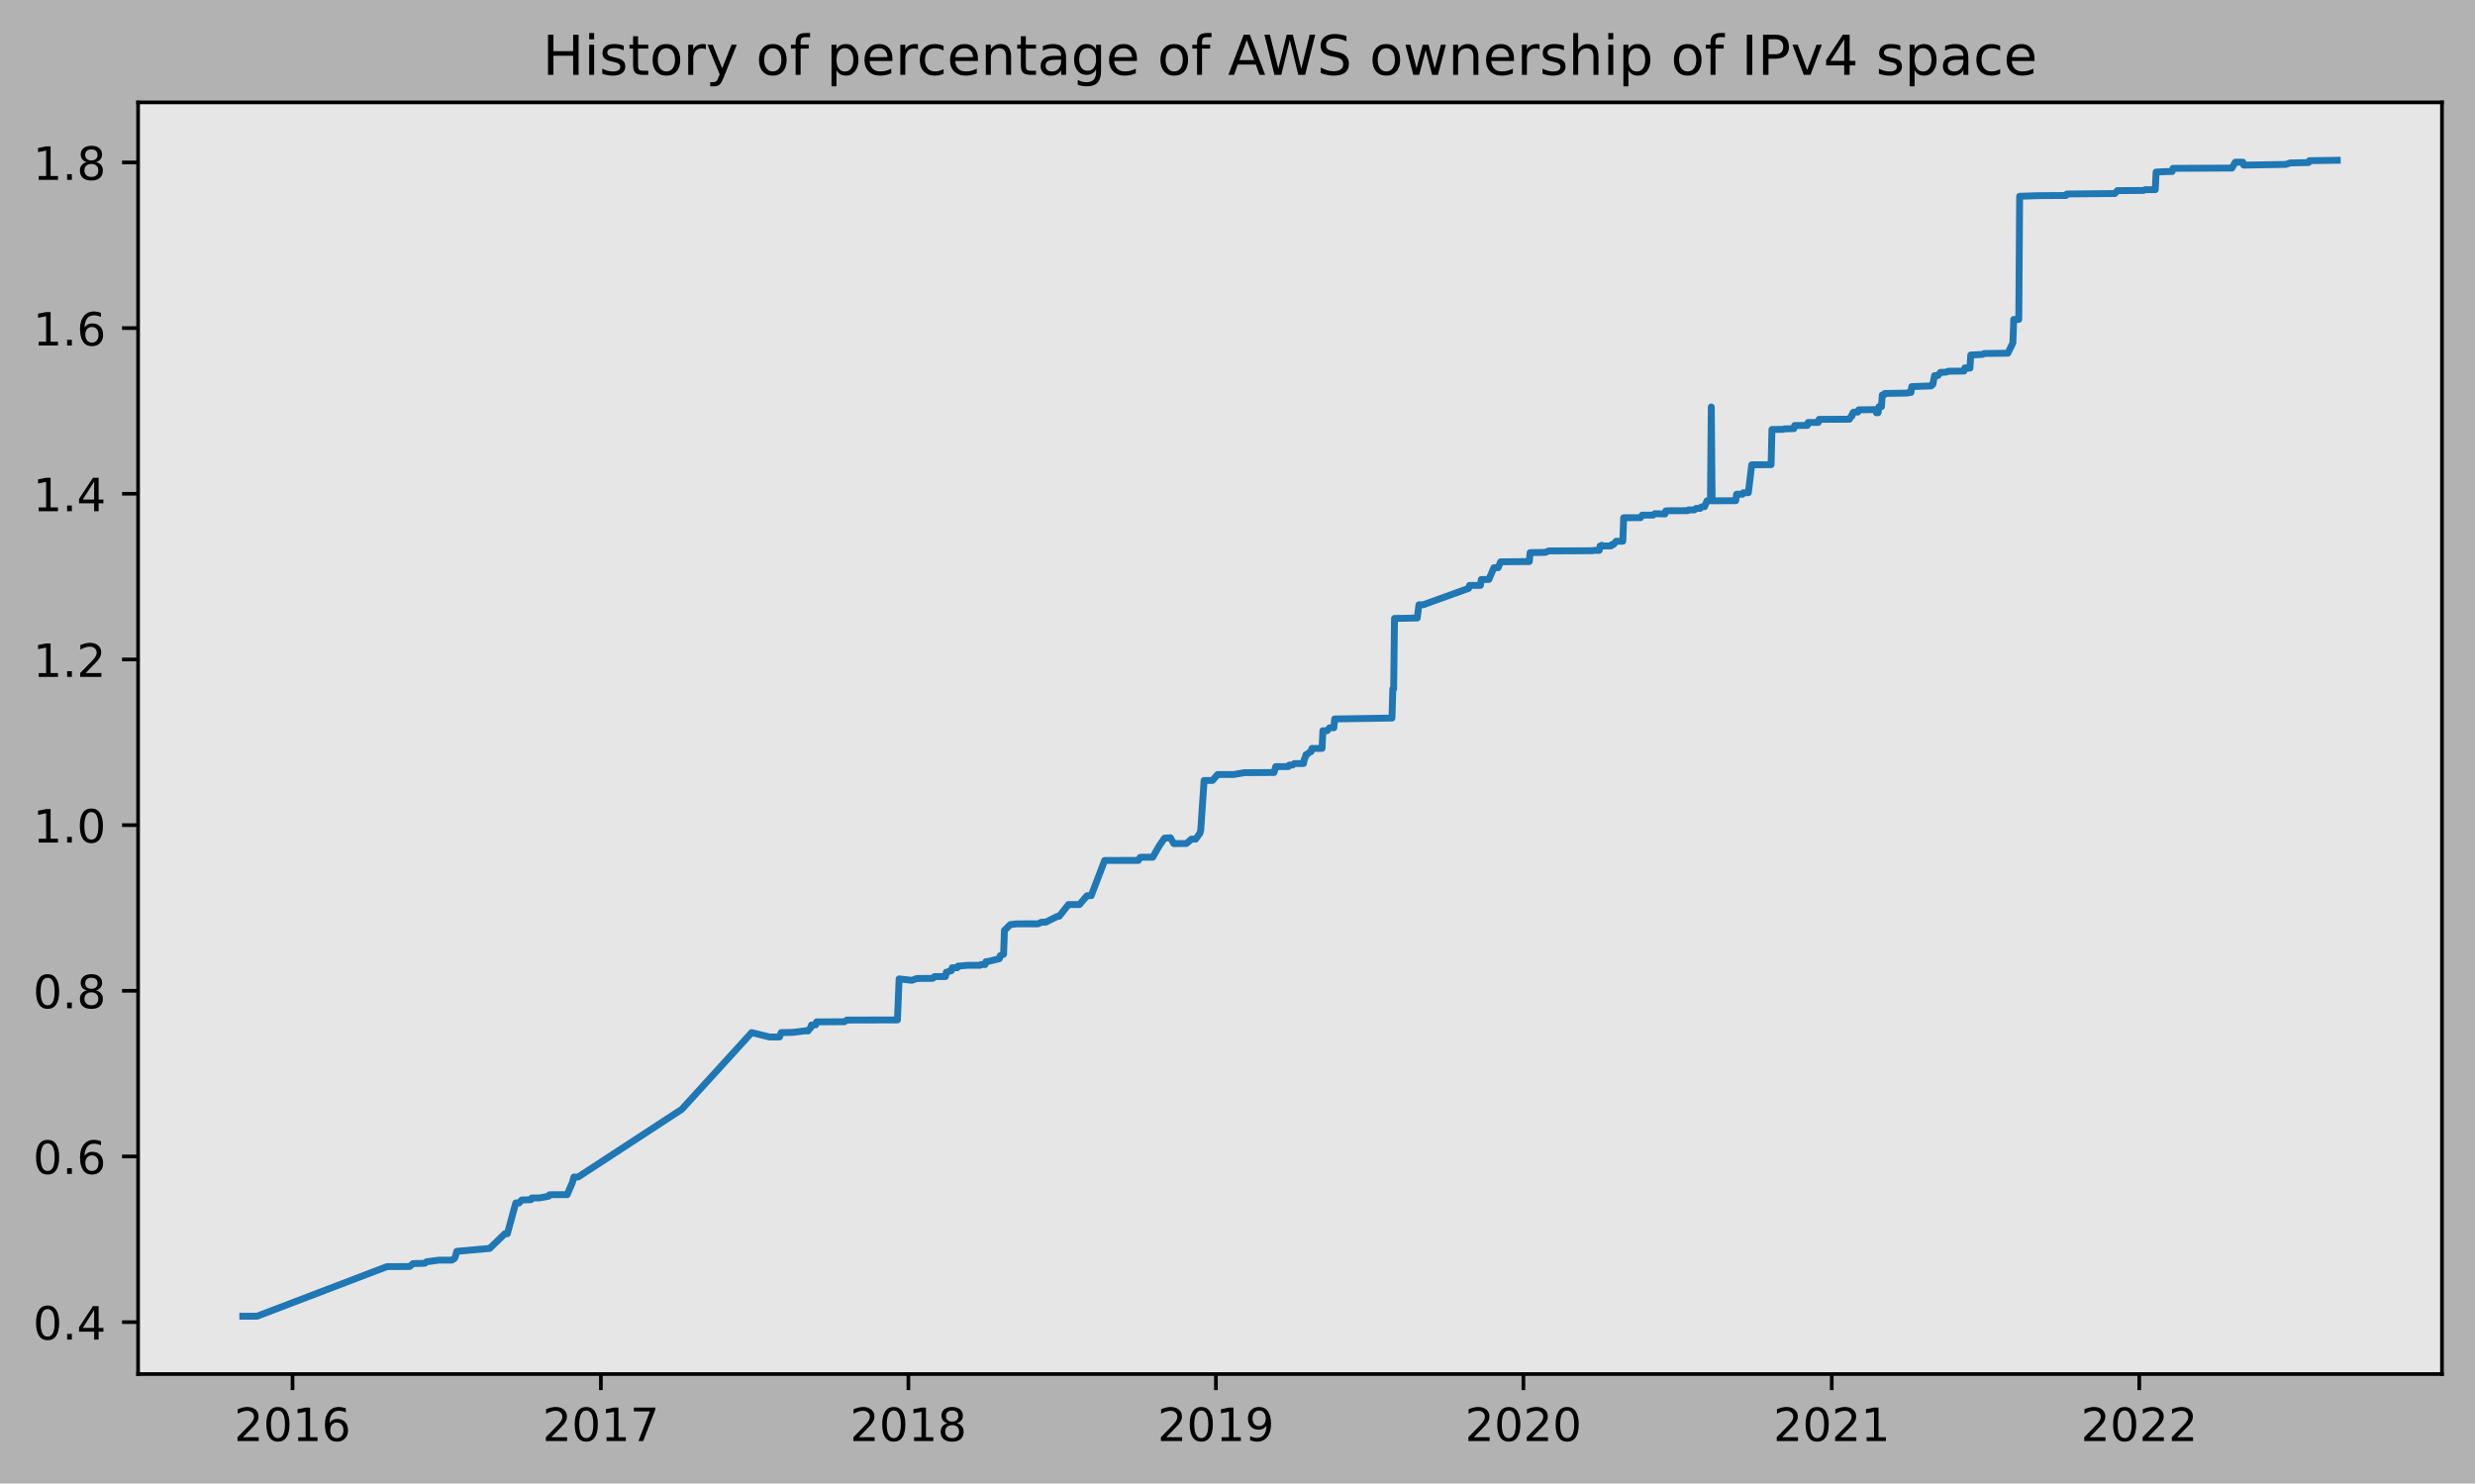
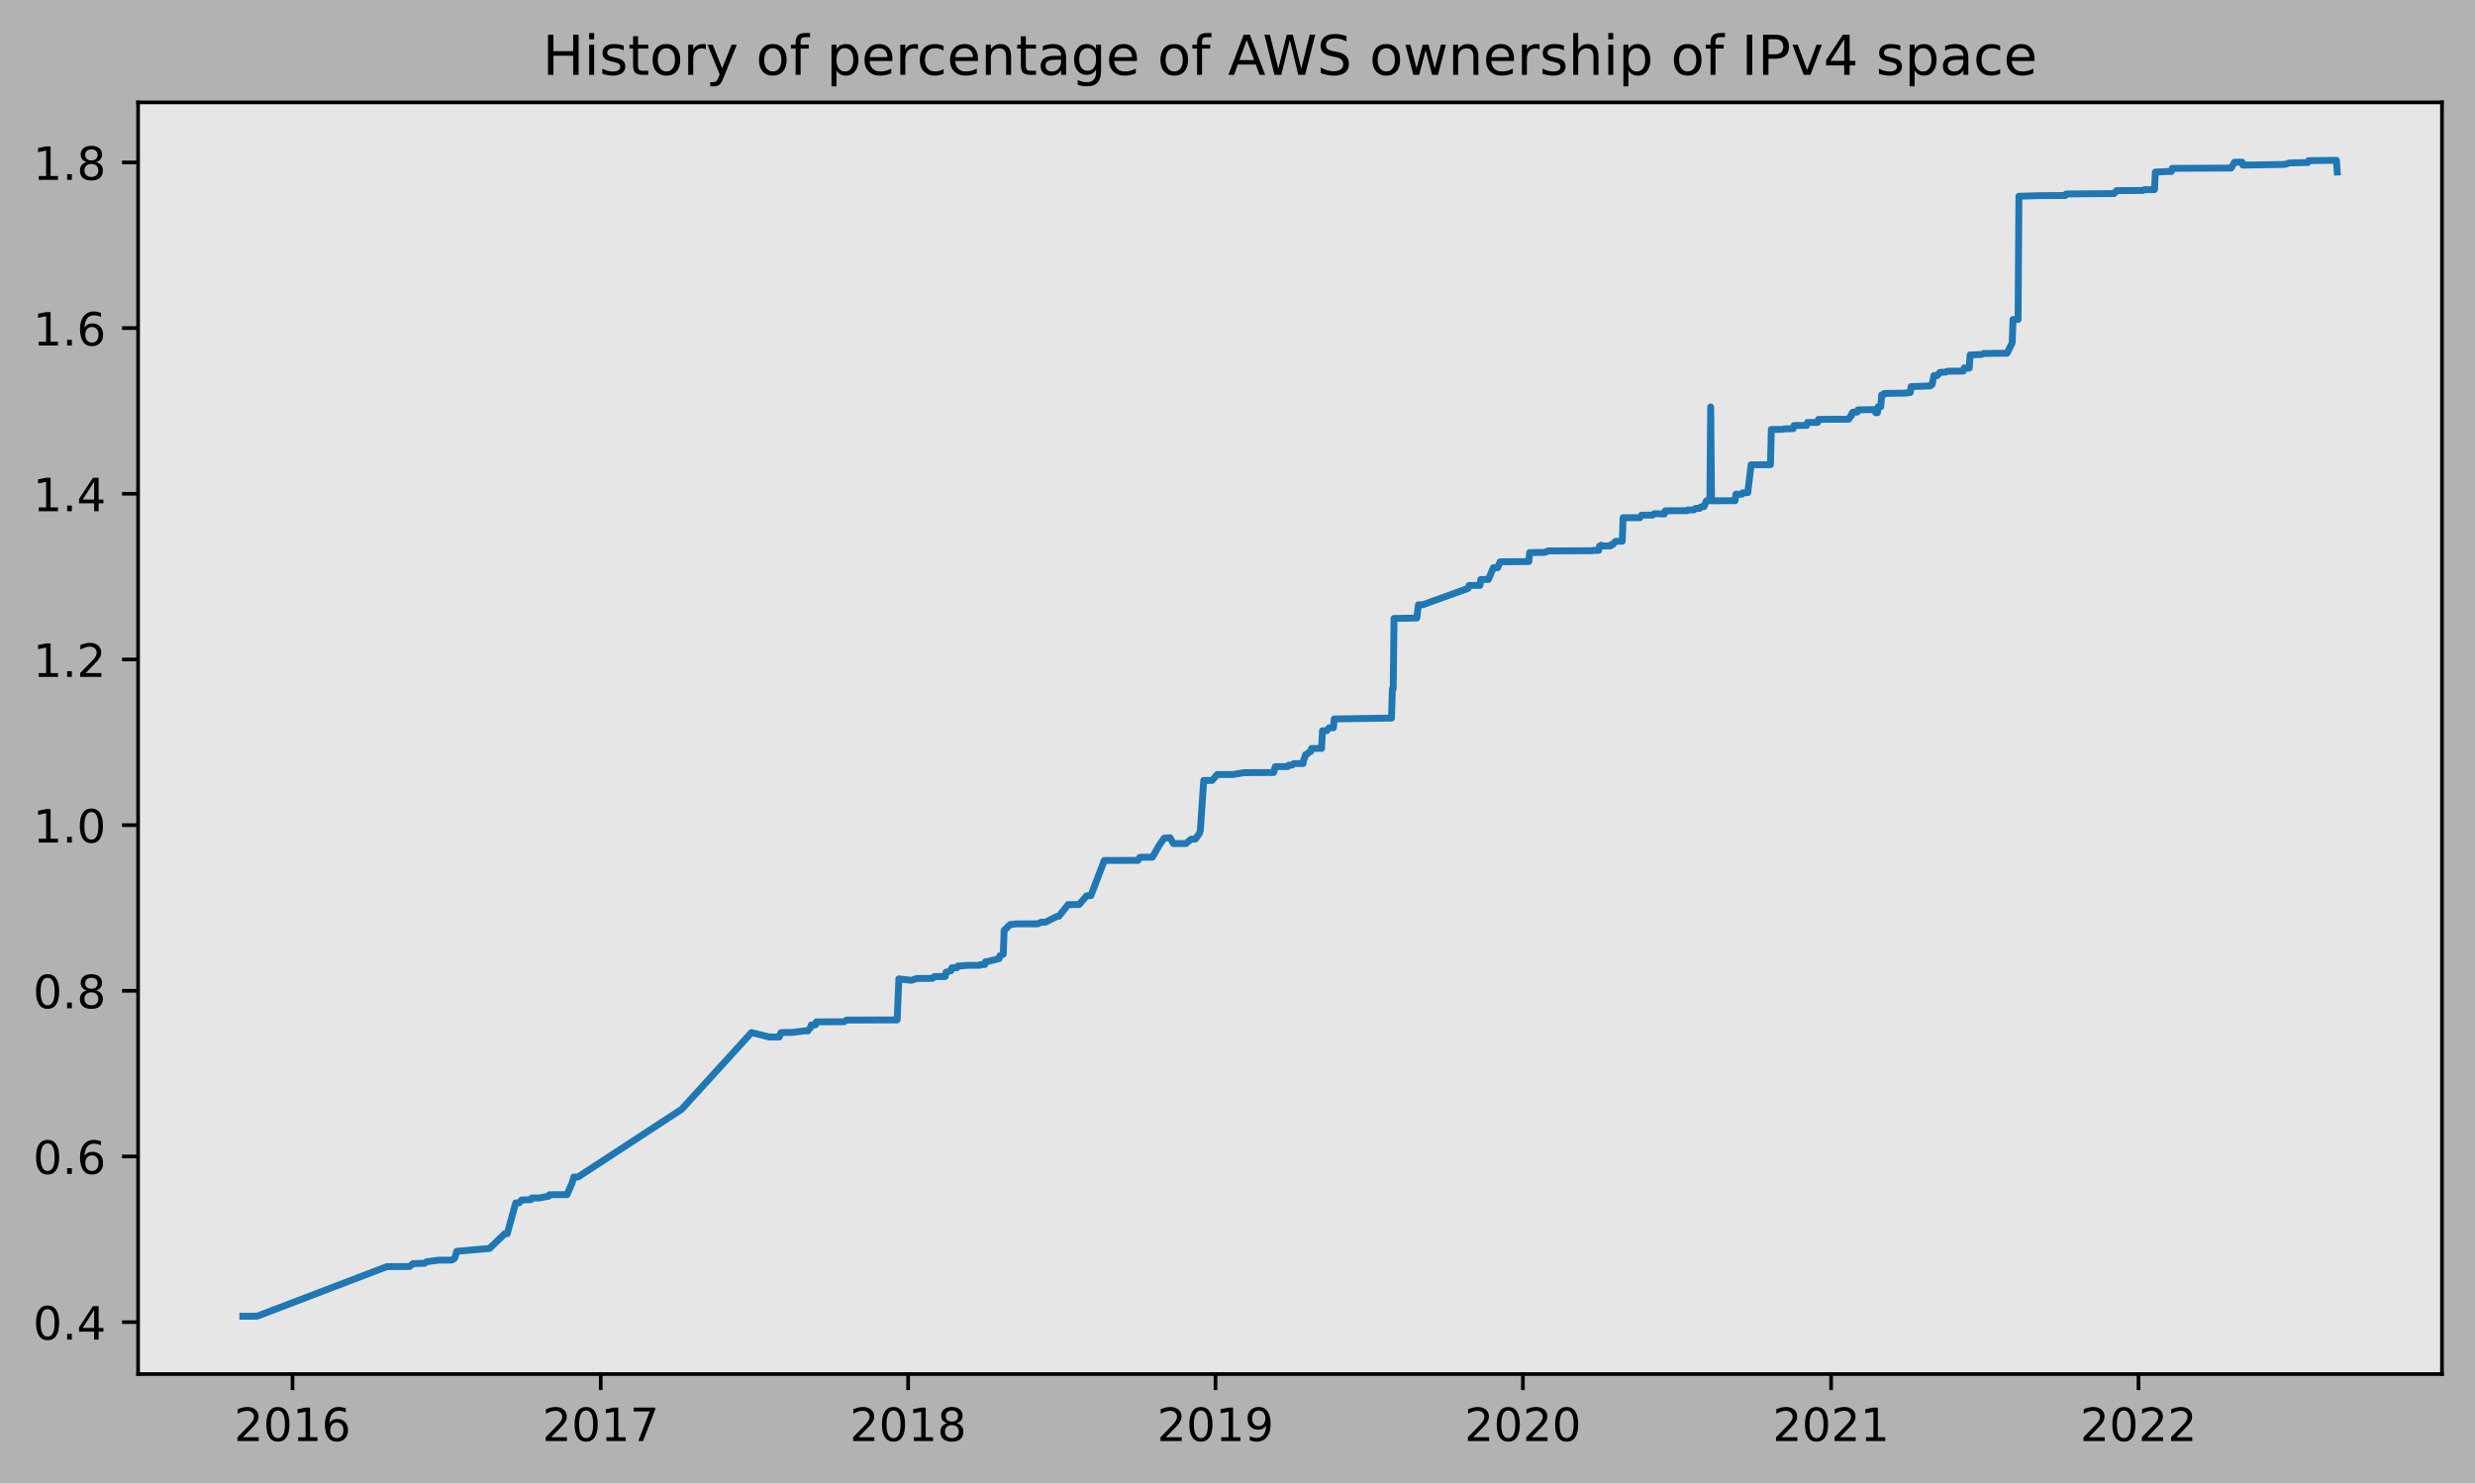
<svg xmlns="http://www.w3.org/2000/svg" xmlns:xlink="http://www.w3.org/1999/xlink" width="539.503pt" height="323.396pt" viewBox="0 0 539.503 323.396" version="1.1">
  <defs>
    <style type="text/css">*{stroke-linejoin: round; stroke-linecap: butt}</style>
  </defs>
  <g id="figure_1">
    <g id="patch_1">
      <path d="M 0 323.396  L 539.503 323.396  L 539.503 0  L 0 0  z " style="fill: #b2b2b2" />
    </g>
    <g id="axes_1">
      <g id="patch_2">
        <path d="M 30.103 299.518  L 532.303 299.518  L 532.303 22.318  L 30.103 22.318  z " style="fill: #e6e6e6" />
      </g>
      <g id="matplotlib.axis_1">
        <g id="xtick_1">
          <g id="line2d_1">
            <defs>
-               <path id="me333f3b986" d="M 0 0  L 0 3.5  " style="stroke: #000000; stroke-width: 0.8" />
+               <path id="m34ab6ee2df" d="M 0 0  L 0 3.5  " style="stroke: #000000; stroke-width: 0.8" />
            </defs>
            <g>
-               <use xlink:href="#me333f3b986" x="63.766" y="299.518" style="stroke: #000000; stroke-width: 0.8" />
+               <use xlink:href="#m34ab6ee2df" x="63.761" y="299.518" style="stroke: #000000; stroke-width: 0.8" />
            </g>
          </g>
          <g id="text_1">
-             <g transform="translate(51.04055 314.1166)scale(0.1 -0.1)">
+             <g transform="translate(51.03619 314.1166)scale(0.1 -0.1)">
              <defs>
                <path id="DejaVuSans-32" d="M 1228 531  L 3431 531  L 3431 0  L 469 0  L 469 531  Q 828 903 1448 1529  Q 2069 2156 2228 2338  Q 2531 2678 2651 2914  Q 2772 3150 2772 3378  Q 2772 3750 2511 3984  Q 2250 4219 1831 4219  Q 1534 4219 1204 4116  Q 875 4013 500 3803  L 500 4441  Q 881 4594 1212 4672  Q 1544 4750 1819 4750  Q 2544 4750 2975 4387  Q 3406 4025 3406 3419  Q 3406 3131 3298 2873  Q 3191 2616 2906 2266  Q 2828 2175 2409 1742  Q 1991 1309 1228 531  z " transform="scale(0.015625)" />
                <path id="DejaVuSans-30" d="M 2034 4250  Q 1547 4250 1301 3770  Q 1056 3291 1056 2328  Q 1056 1369 1301 889  Q 1547 409 2034 409  Q 2525 409 2770 889  Q 3016 1369 3016 2328  Q 3016 3291 2770 3770  Q 2525 4250 2034 4250  z M 2034 4750  Q 2819 4750 3233 4129  Q 3647 3509 3647 2328  Q 3647 1150 3233 529  Q 2819 -91 2034 -91  Q 1250 -91 836 529  Q 422 1150 422 2328  Q 422 3509 836 4129  Q 1250 4750 2034 4750  z " transform="scale(0.015625)" />
                <path id="DejaVuSans-31" d="M 794 531  L 1825 531  L 1825 4091  L 703 3866  L 703 4441  L 1819 4666  L 2450 4666  L 2450 531  L 3481 531  L 3481 0  L 794 0  L 794 531  z " transform="scale(0.015625)" />
                <path id="DejaVuSans-36" d="M 2113 2584  Q 1688 2584 1439 2293  Q 1191 2003 1191 1497  Q 1191 994 1439 701  Q 1688 409 2113 409  Q 2538 409 2786 701  Q 3034 994 3034 1497  Q 3034 2003 2786 2293  Q 2538 2584 2113 2584  z M 3366 4563  L 3366 3988  Q 3128 4100 2886 4159  Q 2644 4219 2406 4219  Q 1781 4219 1451 3797  Q 1122 3375 1075 2522  Q 1259 2794 1537 2939  Q 1816 3084 2150 3084  Q 2853 3084 3261 2657  Q 3669 2231 3669 1497  Q 3669 778 3244 343  Q 2819 -91 2113 -91  Q 1303 -91 875 529  Q 447 1150 447 2328  Q 447 3434 972 4092  Q 1497 4750 2381 4750  Q 2619 4750 2861 4703  Q 3103 4656 3366 4563  z " transform="scale(0.015625)" />
              </defs>
              <use xlink:href="#DejaVuSans-32" />
              <use xlink:href="#DejaVuSans-30" x="63.623" />
              <use xlink:href="#DejaVuSans-31" x="127.246" />
              <use xlink:href="#DejaVuSans-36" x="190.869" />
            </g>
          </g>
        </g>
        <g id="xtick_2">
          <g id="line2d_2">
            <g>
-               <use xlink:href="#me333f3b986" x="130.98" y="299.518" style="stroke: #000000; stroke-width: 0.8" />
+               <use xlink:href="#m34ab6ee2df" x="130.949" y="299.518" style="stroke: #000000; stroke-width: 0.8" />
            </g>
          </g>
          <g id="text_2">
-             <g transform="translate(118.2552 314.1166)scale(0.1 -0.1)">
+             <g transform="translate(118.2238 314.1166)scale(0.1 -0.1)">
              <defs>
                <path id="DejaVuSans-37" d="M 525 4666  L 3525 4666  L 3525 4397  L 1831 0  L 1172 0  L 2766 4134  L 525 4134  L 525 4666  z " transform="scale(0.015625)" />
              </defs>
              <use xlink:href="#DejaVuSans-32" />
              <use xlink:href="#DejaVuSans-30" x="63.623" />
              <use xlink:href="#DejaVuSans-31" x="127.246" />
              <use xlink:href="#DejaVuSans-37" x="190.869" />
            </g>
          </g>
        </g>
        <g id="xtick_3">
          <g id="line2d_3">
            <g>
-               <use xlink:href="#me333f3b986" x="198.011" y="299.518" style="stroke: #000000; stroke-width: 0.8" />
+               <use xlink:href="#m34ab6ee2df" x="197.953" y="299.518" style="stroke: #000000; stroke-width: 0.8" />
            </g>
          </g>
          <g id="text_3">
-             <g transform="translate(185.2862 314.1166)scale(0.1 -0.1)">
+             <g transform="translate(185.2279 314.1166)scale(0.1 -0.1)">
              <defs>
                <path id="DejaVuSans-38" d="M 2034 2216  Q 1584 2216 1326 1975  Q 1069 1734 1069 1313  Q 1069 891 1326 650  Q 1584 409 2034 409  Q 2484 409 2743 651  Q 3003 894 3003 1313  Q 3003 1734 2745 1975  Q 2488 2216 2034 2216  z M 1403 2484  Q 997 2584 770 2862  Q 544 3141 544 3541  Q 544 4100 942 4425  Q 1341 4750 2034 4750  Q 2731 4750 3128 4425  Q 3525 4100 3525 3541  Q 3525 3141 3298 2862  Q 3072 2584 2669 2484  Q 3125 2378 3379 2068  Q 3634 1759 3634 1313  Q 3634 634 3220 271  Q 2806 -91 2034 -91  Q 1263 -91 848 271  Q 434 634 434 1313  Q 434 1759 690 2068  Q 947 2378 1403 2484  z M 1172 3481  Q 1172 3119 1398 2916  Q 1625 2713 2034 2713  Q 2441 2713 2670 2916  Q 2900 3119 2900 3481  Q 2900 3844 2670 4047  Q 2441 4250 2034 4250  Q 1625 4250 1398 4047  Q 1172 3844 1172 3481  z " transform="scale(0.015625)" />
              </defs>
              <use xlink:href="#DejaVuSans-32" />
              <use xlink:href="#DejaVuSans-30" x="63.623" />
              <use xlink:href="#DejaVuSans-31" x="127.246" />
              <use xlink:href="#DejaVuSans-38" x="190.869" />
            </g>
          </g>
        </g>
        <g id="xtick_4">
          <g id="line2d_4">
            <g>
-               <use xlink:href="#me333f3b986" x="265.042" y="299.518" style="stroke: #000000; stroke-width: 0.8" />
+               <use xlink:href="#m34ab6ee2df" x="264.957" y="299.518" style="stroke: #000000; stroke-width: 0.8" />
            </g>
          </g>
          <g id="text_4">
-             <g transform="translate(252.3172 314.1166)scale(0.1 -0.1)">
+             <g transform="translate(252.2319 314.1166)scale(0.1 -0.1)">
              <defs>
                <path id="DejaVuSans-39" d="M 703 97  L 703 672  Q 941 559 1184 500  Q 1428 441 1663 441  Q 2288 441 2617 861  Q 2947 1281 2994 2138  Q 2813 1869 2534 1725  Q 2256 1581 1919 1581  Q 1219 1581 811 2004  Q 403 2428 403 3163  Q 403 3881 828 4315  Q 1253 4750 1959 4750  Q 2769 4750 3195 4129  Q 3622 3509 3622 2328  Q 3622 1225 3098 567  Q 2575 -91 1691 -91  Q 1453 -91 1209 -44  Q 966 3 703 97  z M 1959 2075  Q 2384 2075 2632 2365  Q 2881 2656 2881 3163  Q 2881 3666 2632 3958  Q 2384 4250 1959 4250  Q 1534 4250 1286 3958  Q 1038 3666 1038 3163  Q 1038 2656 1286 2365  Q 1534 2075 1959 2075  z " transform="scale(0.015625)" />
              </defs>
              <use xlink:href="#DejaVuSans-32" />
              <use xlink:href="#DejaVuSans-30" x="63.623" />
              <use xlink:href="#DejaVuSans-31" x="127.246" />
              <use xlink:href="#DejaVuSans-39" x="190.869" />
            </g>
          </g>
        </g>
        <g id="xtick_5">
          <g id="line2d_5">
            <g>
-               <use xlink:href="#me333f3b986" x="332.073" y="299.518" style="stroke: #000000; stroke-width: 0.8" />
+               <use xlink:href="#m34ab6ee2df" x="331.961" y="299.518" style="stroke: #000000; stroke-width: 0.8" />
            </g>
          </g>
          <g id="text_5">
-             <g transform="translate(319.3482 314.1166)scale(0.1 -0.1)">
+             <g transform="translate(319.236 314.1166)scale(0.1 -0.1)">
              <use xlink:href="#DejaVuSans-32" />
              <use xlink:href="#DejaVuSans-30" x="63.623" />
              <use xlink:href="#DejaVuSans-32" x="127.246" />
              <use xlink:href="#DejaVuSans-30" x="190.869" />
            </g>
          </g>
        </g>
        <g id="xtick_6">
          <g id="line2d_6">
            <g>
-               <use xlink:href="#me333f3b986" x="399.288" y="299.518" style="stroke: #000000; stroke-width: 0.8" />
+               <use xlink:href="#m34ab6ee2df" x="399.149" y="299.518" style="stroke: #000000; stroke-width: 0.8" />
            </g>
          </g>
          <g id="text_6">
-             <g transform="translate(386.5629 314.1166)scale(0.1 -0.1)">
+             <g transform="translate(386.4236 314.1166)scale(0.1 -0.1)">
              <use xlink:href="#DejaVuSans-32" />
              <use xlink:href="#DejaVuSans-30" x="63.623" />
              <use xlink:href="#DejaVuSans-32" x="127.246" />
              <use xlink:href="#DejaVuSans-31" x="190.869" />
            </g>
          </g>
        </g>
        <g id="xtick_7">
          <g id="line2d_7">
            <g>
-               <use xlink:href="#me333f3b986" x="466.319" y="299.518" style="stroke: #000000; stroke-width: 0.8" />
+               <use xlink:href="#m34ab6ee2df" x="466.153" y="299.518" style="stroke: #000000; stroke-width: 0.8" />
            </g>
          </g>
          <g id="text_7">
-             <g transform="translate(453.5939 314.1166)scale(0.1 -0.1)">
+             <g transform="translate(453.4277 314.1166)scale(0.1 -0.1)">
              <use xlink:href="#DejaVuSans-32" />
              <use xlink:href="#DejaVuSans-30" x="63.623" />
              <use xlink:href="#DejaVuSans-32" x="127.246" />
              <use xlink:href="#DejaVuSans-32" x="190.869" />
            </g>
          </g>
        </g>
      </g>
      <g id="matplotlib.axis_2">
        <g id="ytick_1">
          <g id="line2d_8">
            <defs>
-               <path id="m74af356199" d="M 0 0  L -3.5 0  " style="stroke: #000000; stroke-width: 0.8" />
+               <path id="m517e09c5e2" d="M 0 0  L -3.5 0  " style="stroke: #000000; stroke-width: 0.8" />
            </defs>
            <g>
-               <use xlink:href="#m74af356199" x="30.103" y="288.203" style="stroke: #000000; stroke-width: 0.8" />
+               <use xlink:href="#m517e09c5e2" x="30.103" y="288.203" style="stroke: #000000; stroke-width: 0.8" />
            </g>
          </g>
          <g id="text_8">
            <g transform="translate(7.2 292.0026)scale(0.1 -0.1)">
              <defs>
                <path id="DejaVuSans-2e" d="M 684 794  L 1344 794  L 1344 0  L 684 0  L 684 794  z " transform="scale(0.015625)" />
                <path id="DejaVuSans-34" d="M 2419 4116  L 825 1625  L 2419 1625  L 2419 4116  z M 2253 4666  L 3047 4666  L 3047 1625  L 3713 1625  L 3713 1100  L 3047 1100  L 3047 0  L 2419 0  L 2419 1100  L 313 1100  L 313 1709  L 2253 4666  z " transform="scale(0.015625)" />
              </defs>
              <use xlink:href="#DejaVuSans-30" />
              <use xlink:href="#DejaVuSans-2e" x="63.623" />
              <use xlink:href="#DejaVuSans-34" x="95.41" />
            </g>
          </g>
        </g>
        <g id="ytick_2">
          <g id="line2d_9">
            <g>
-               <use xlink:href="#m74af356199" x="30.103" y="252.089" style="stroke: #000000; stroke-width: 0.8" />
+               <use xlink:href="#m517e09c5e2" x="30.103" y="252.089" style="stroke: #000000; stroke-width: 0.8" />
            </g>
          </g>
          <g id="text_9">
            <g transform="translate(7.2 255.8886)scale(0.1 -0.1)">
              <use xlink:href="#DejaVuSans-30" />
              <use xlink:href="#DejaVuSans-2e" x="63.623" />
              <use xlink:href="#DejaVuSans-36" x="95.41" />
            </g>
          </g>
        </g>
        <g id="ytick_3">
          <g id="line2d_10">
            <g>
-               <use xlink:href="#m74af356199" x="30.103" y="215.975" style="stroke: #000000; stroke-width: 0.8" />
+               <use xlink:href="#m517e09c5e2" x="30.103" y="215.975" style="stroke: #000000; stroke-width: 0.8" />
            </g>
          </g>
          <g id="text_10">
            <g transform="translate(7.2 219.7746)scale(0.1 -0.1)">
              <use xlink:href="#DejaVuSans-30" />
              <use xlink:href="#DejaVuSans-2e" x="63.623" />
              <use xlink:href="#DejaVuSans-38" x="95.41" />
            </g>
          </g>
        </g>
        <g id="ytick_4">
          <g id="line2d_11">
            <g>
-               <use xlink:href="#m74af356199" x="30.103" y="179.861" style="stroke: #000000; stroke-width: 0.8" />
+               <use xlink:href="#m517e09c5e2" x="30.103" y="179.861" style="stroke: #000000; stroke-width: 0.8" />
            </g>
          </g>
          <g id="text_11">
            <g transform="translate(7.2 183.6607)scale(0.1 -0.1)">
              <use xlink:href="#DejaVuSans-31" />
              <use xlink:href="#DejaVuSans-2e" x="63.623" />
              <use xlink:href="#DejaVuSans-30" x="95.41" />
            </g>
          </g>
        </g>
        <g id="ytick_5">
          <g id="line2d_12">
            <g>
-               <use xlink:href="#m74af356199" x="30.103" y="143.748" style="stroke: #000000; stroke-width: 0.8" />
+               <use xlink:href="#m517e09c5e2" x="30.103" y="143.748" style="stroke: #000000; stroke-width: 0.8" />
            </g>
          </g>
          <g id="text_12">
            <g transform="translate(7.2 147.5467)scale(0.1 -0.1)">
              <use xlink:href="#DejaVuSans-31" />
              <use xlink:href="#DejaVuSans-2e" x="63.623" />
              <use xlink:href="#DejaVuSans-32" x="95.41" />
            </g>
          </g>
        </g>
        <g id="ytick_6">
          <g id="line2d_13">
            <g>
-               <use xlink:href="#m74af356199" x="30.103" y="107.634" style="stroke: #000000; stroke-width: 0.8" />
+               <use xlink:href="#m517e09c5e2" x="30.103" y="107.634" style="stroke: #000000; stroke-width: 0.8" />
            </g>
          </g>
          <g id="text_13">
            <g transform="translate(7.2 111.4328)scale(0.1 -0.1)">
              <use xlink:href="#DejaVuSans-31" />
              <use xlink:href="#DejaVuSans-2e" x="63.623" />
              <use xlink:href="#DejaVuSans-34" x="95.41" />
            </g>
          </g>
        </g>
        <g id="ytick_7">
          <g id="line2d_14">
            <g>
-               <use xlink:href="#m74af356199" x="30.103" y="71.52" style="stroke: #000000; stroke-width: 0.8" />
+               <use xlink:href="#m517e09c5e2" x="30.103" y="71.52" style="stroke: #000000; stroke-width: 0.8" />
            </g>
          </g>
          <g id="text_14">
            <g transform="translate(7.2 75.31882)scale(0.1 -0.1)">
              <use xlink:href="#DejaVuSans-31" />
              <use xlink:href="#DejaVuSans-2e" x="63.623" />
              <use xlink:href="#DejaVuSans-36" x="95.41" />
            </g>
          </g>
        </g>
        <g id="ytick_8">
          <g id="line2d_15">
            <g>
-               <use xlink:href="#m74af356199" x="30.103" y="35.406" style="stroke: #000000; stroke-width: 0.8" />
+               <use xlink:href="#m517e09c5e2" x="30.103" y="35.406" style="stroke: #000000; stroke-width: 0.8" />
            </g>
          </g>
          <g id="text_15">
            <g transform="translate(7.2 39.20486)scale(0.1 -0.1)">
              <use xlink:href="#DejaVuSans-31" />
              <use xlink:href="#DejaVuSans-2e" x="63.623" />
              <use xlink:href="#DejaVuSans-38" x="95.41" />
            </g>
          </g>
        </g>
      </g>
      <g id="line2d_16">
-         <path d="M 52.93 286.918  L 56.052 286.904  L 84.334 276.103  L 89.292 276.079  L 90.027 275.45  L 92.598 275.37  L 92.965 275.052  L 95.72 274.681  L 98.475 274.683  L 99.026 274.364  L 99.209 274.044  L 99.577 272.76  L 106.739 272.132  L 110.044 268.934  L 110.595 268.932  L 112.432 262.219  L 113.166 262.219  L 113.717 261.58  L 115.738 261.516  L 115.921 261.134  L 117.574 261.134  L 119.594 260.758  L 119.778 260.439  L 120.145 260.424  L 123.634 260.412  L 124.736 257.855  L 125.104 256.577  L 126.022 256.567  L 148.61 241.812  L 163.853 225.084  L 167.71 226.04  L 169.913 226.046  L 170.281 225.087  L 172.852 225.04  L 175.423 224.714  L 176.157 224.714  L 176.341 224.394  L 176.708 224.074  L 176.892 223.435  L 177.81 223.395  L 177.994 222.756  L 184.054 222.715  L 184.605 222.355  L 195.624 222.325  L 195.991 213.375  L 198.746 213.695  L 199.848 213.294  L 203.337 213.259  L 203.704 212.875  L 206.092 212.875  L 206.275 211.917  L 206.459 211.914  L 207.194 211.593  L 207.377 211.592  L 207.561 210.953  L 208.663 210.951  L 208.846 210.585  L 209.03 210.583  L 211.05 210.42  L 213.621 210.419  L 213.805 210.259  L 214.723 210.258  L 214.907 209.619  L 215.274 209.614  L 217.845 208.974  L 218.029 208.335  L 218.763 208.015  L 218.947 202.821  L 220.232 201.542  L 221.702 201.383  L 226.293 201.376  L 227.027 201.017  L 227.946 201.017  L 230.517 199.738  L 230.884 199.734  L 232.904 197.176  L 235.291 197.18  L 236.944 195.257  L 237.863 195.23  L 240.801 187.557  L 248.147 187.552  L 248.514 186.913  L 248.698 186.863  L 251.269 186.859  L 252.738 184.302  L 253.84 182.704  L 255.125 182.608  L 255.86 183.886  L 258.615 183.875  L 259.716 182.916  L 260.635 182.915  L 261.553 181.636  L 261.737 180.992  L 262.471 170.124  L 264.308 170.119  L 265.41 168.836  L 268.899 168.825  L 271.286 168.425  L 277.714 168.393  L 278.081 167.113  L 280.836 167.099  L 281.019 166.779  L 281.754 166.768  L 282.121 166.448  L 284.141 166.431  L 284.325 165.472  L 284.509 165.152  L 284.692 164.478  L 284.876 164.477  L 285.611 163.837  L 285.794 163.837  L 285.978 163.145  L 288.182 163.141  L 288.365 159.29  L 289.284 159.284  L 289.835 158.643  L 290.753 158.638  L 290.936 156.718  L 303.424 156.525  L 303.608 150.147  L 303.792 150.147  L 303.975 134.804  L 306.179 134.775  L 308.934 134.711  L 309.301 131.834  L 310.219 131.828  L 320.136 128.252  L 320.32 127.612  L 322.707 127.602  L 322.891 126.324  L 324.544 126.306  L 325.646 123.749  L 326.564 123.748  L 327.115 122.469  L 332.257 122.412  L 333.359 122.407  L 333.542 120.461  L 336.848 120.406  L 337.583 120.091  L 347.132 120.049  L 347.5 119.969  L 348.601 119.964  L 348.785 119.025  L 348.969 119.025  L 349.152 118.857  L 349.336 119.015  L 351.172 119.002  L 351.356 118.684  L 351.723 118.682  L 352.274 117.991  L 353.744 117.975  L 353.927 112.858  L 357.6 112.85  L 357.967 112.29  L 360.355 112.288  L 360.722 111.968  L 362.926 112.044  L 363.11 111.369  L 363.844 111.336  L 367.884 111.314  L 368.068 111.154  L 369.353 111.149  L 369.721 110.82  L 370.639 110.817  L 370.823 110.527  L 371.19 110.447  L 371.557 110.447  L 372.108 109.168  L 372.843 109.168  L 373.026 88.71  L 373.21 109.167  L 378.352 109.143  L 378.536 107.737  L 379.821 107.736  L 380.005 107.416  L 381.107 107.398  L 381.841 101.315  L 386.065 101.292  L 386.249 93.621  L 388.636 93.599  L 389.004 93.485  L 391.024 93.439  L 391.207 92.749  L 393.962 92.737  L 394.146 92.087  L 396.35 92.083  L 396.533 91.411  L 403.144 91.382  L 403.512 90.697  L 403.695 90.697  L 403.879 90.002  L 404.063 89.84  L 404.981 89.821  L 405.165 89.341  L 408.838 89.288  L 409.021 89.976  L 409.388 89.974  L 409.572 88.648  L 410.123 88.648  L 410.307 86.091  L 410.674 86.088  L 410.858 85.765  L 415.816 85.686  L 416 85.558  L 416.551 85.558  L 416.734 84.268  L 420.958 84.127  L 421.142 83.806  L 421.325 83.804  L 421.693 81.877  L 422.427 81.867  L 422.978 81.178  L 424.264 81.116  L 424.631 80.926  L 428.12 80.884  L 428.304 80.18  L 428.855 80.258  L 429.406 80.252  L 429.59 77.374  L 430.141 77.357  L 432.161 77.254  L 432.528 77.055  L 437.67 76.991  L 438.772 74.748  L 438.956 69.634  L 440.057 69.633  L 440.241 42.782  L 443.547 42.679  L 444.281 42.652  L 449.423 42.622  L 450.342 42.62  L 450.525 42.3  L 451.444 42.274  L 460.626 42.194  L 460.993 42.191  L 461.544 41.552  L 467.237 41.517  L 467.604 41.347  L 469.808 41.34  L 469.992 37.504  L 472.379 37.395  L 473.481 37.383  L 473.665 36.698  L 486.52 36.635  L 487.255 35.356  L 488.907 35.355  L 489.091 35.994  L 498.273 35.838  L 499.192 35.521  L 503.232 35.429  L 503.416 35.026  L 509.476 34.938  L 509.476 34.938  " clip-path="url(#pd608ddedb4)" style="fill: none; stroke: #1f77b4; stroke-width: 1.5; stroke-linecap: square" />
+         <path d="M 52.93 286.918  L 56.051 286.904  L 84.321 276.103  L 89.278 276.079  L 90.012 275.45  L 92.582 275.37  L 92.949 275.052  L 95.703 274.681  L 98.456 274.683  L 99.007 274.364  L 99.191 274.044  L 99.558 272.76  L 106.717 272.132  L 110.022 268.934  L 110.572 268.932  L 112.408 262.219  L 113.142 262.219  L 113.693 261.58  L 115.712 261.516  L 115.896 261.134  L 117.548 261.134  L 119.567 260.758  L 119.751 260.439  L 120.118 260.424  L 123.606 260.412  L 124.707 257.855  L 125.074 256.577  L 125.992 256.567  L 148.572 241.812  L 163.808 225.084  L 167.663 226.04  L 169.866 226.046  L 170.233 225.087  L 172.803 225.04  L 175.373 224.714  L 176.108 224.714  L 176.291 224.394  L 176.658 224.074  L 176.842 223.435  L 177.76 223.395  L 177.943 222.756  L 184.001 222.715  L 184.552 222.355  L 195.566 222.325  L 195.934 213.375  L 198.687 213.695  L 199.789 213.294  L 203.276 213.259  L 203.644 212.875  L 206.03 212.875  L 206.214 211.917  L 206.397 211.914  L 207.132 211.593  L 207.315 211.592  L 207.499 210.953  L 208.6 210.951  L 208.784 210.585  L 208.967 210.583  L 210.987 210.42  L 213.557 210.419  L 213.74 210.259  L 214.658 210.258  L 214.842 209.619  L 215.209 209.614  L 217.779 208.974  L 217.962 208.335  L 218.697 208.015  L 218.88 202.821  L 220.165 201.542  L 221.634 201.383  L 226.223 201.376  L 226.957 201.017  L 227.875 201.017  L 230.445 199.738  L 230.812 199.734  L 232.832 197.176  L 235.218 197.18  L 236.87 195.257  L 237.788 195.23  L 240.725 187.557  L 248.068 187.552  L 248.435 186.913  L 248.619 186.863  L 251.189 186.859  L 252.658 184.302  L 253.759 182.704  L 255.044 182.608  L 255.778 183.886  L 258.532 183.875  L 259.633 182.916  L 260.551 182.915  L 261.469 181.636  L 261.653 180.992  L 262.387 170.124  L 264.223 170.119  L 265.324 168.836  L 268.812 168.825  L 271.198 168.425  L 277.623 168.393  L 277.991 167.113  L 280.744 167.099  L 280.928 166.779  L 281.662 166.768  L 282.029 166.448  L 284.049 166.431  L 284.232 165.472  L 284.416 165.152  L 284.599 164.478  L 284.783 164.477  L 285.517 163.837  L 285.701 163.837  L 285.884 163.145  L 288.087 163.141  L 288.271 159.29  L 289.189 159.284  L 289.739 158.643  L 290.657 158.638  L 290.841 156.718  L 303.324 156.525  L 303.507 150.147  L 303.691 150.147  L 303.874 134.804  L 306.077 134.775  L 308.831 134.711  L 309.198 131.834  L 310.116 131.828  L 320.029 128.252  L 320.212 127.612  L 322.599 127.602  L 322.782 126.324  L 324.435 126.306  L 325.536 123.749  L 326.454 123.748  L 327.005 122.469  L 332.145 122.412  L 333.246 122.407  L 333.43 120.461  L 336.734 120.406  L 337.468 120.091  L 347.014 120.049  L 347.381 119.969  L 348.483 119.964  L 348.666 119.025  L 348.85 119.025  L 349.033 118.857  L 349.217 119.015  L 351.053 119.002  L 351.236 118.684  L 351.603 118.682  L 352.154 117.991  L 353.623 117.975  L 353.806 112.858  L 357.478 112.85  L 357.845 112.29  L 360.231 112.288  L 360.598 111.968  L 362.801 112.044  L 362.985 111.369  L 363.719 111.336  L 367.758 111.314  L 367.941 111.154  L 369.226 111.149  L 369.593 110.82  L 370.511 110.817  L 370.695 110.527  L 371.062 110.447  L 371.429 110.447  L 371.98 109.168  L 372.714 109.168  L 372.898 88.71  L 373.081 109.167  L 378.221 109.143  L 378.405 107.737  L 379.69 107.736  L 379.873 107.416  L 380.975 107.398  L 381.709 101.315  L 385.931 101.292  L 386.115 93.621  L 388.501 93.599  L 388.869 93.485  L 390.888 93.439  L 391.071 92.749  L 393.825 92.737  L 394.009 92.087  L 396.211 92.083  L 396.395 91.411  L 403.004 91.382  L 403.371 90.697  L 403.554 90.697  L 403.738 90.002  L 403.922 89.84  L 404.839 89.821  L 405.023 89.341  L 408.694 89.288  L 408.878 89.976  L 409.245 89.974  L 409.429 88.648  L 409.979 88.648  L 410.163 86.091  L 410.53 86.088  L 410.714 85.765  L 415.67 85.686  L 415.854 85.558  L 416.404 85.558  L 416.588 84.268  L 420.81 84.127  L 420.994 83.806  L 421.177 83.804  L 421.545 81.877  L 422.279 81.867  L 422.83 81.178  L 424.115 81.116  L 424.482 80.926  L 427.97 80.884  L 428.153 80.18  L 428.704 80.258  L 429.255 80.252  L 429.438 77.374  L 429.989 77.357  L 432.008 77.254  L 432.375 77.055  L 437.515 76.991  L 438.617 74.748  L 438.8 69.634  L 439.902 69.633  L 440.085 42.782  L 443.39 42.679  L 444.124 42.652  L 449.264 42.622  L 450.182 42.62  L 450.365 42.3  L 451.283 42.274  L 460.462 42.194  L 460.829 42.191  L 461.38 41.552  L 467.071 41.517  L 467.438 41.347  L 469.641 41.34  L 469.824 37.504  L 472.211 37.395  L 473.312 37.383  L 473.496 36.698  L 486.346 36.635  L 487.08 35.356  L 488.732 35.355  L 488.916 35.994  L 498.094 35.838  L 499.012 35.521  L 503.051 35.429  L 503.234 35.026  L 509.292 34.938  L 509.476 37.501  L 509.476 37.501  " clip-path="url(#pa19cdbe902)" style="fill: none; stroke: #1f77b4; stroke-width: 1.5; stroke-linecap: square" />
      </g>
      <g id="patch_3">
        <path d="M 30.103 299.518  L 30.103 22.318  " style="fill: none; stroke: #000000; stroke-width: 0.8; stroke-linejoin: miter; stroke-linecap: square" />
      </g>
      <g id="patch_4">
        <path d="M 532.303 299.518  L 532.303 22.318  " style="fill: none; stroke: #000000; stroke-width: 0.8; stroke-linejoin: miter; stroke-linecap: square" />
      </g>
      <g id="patch_5">
        <path d="M 30.103 299.518  L 532.303 299.518  " style="fill: none; stroke: #000000; stroke-width: 0.8; stroke-linejoin: miter; stroke-linecap: square" />
      </g>
      <g id="patch_6">
        <path d="M 30.103 22.318  L 532.303 22.318  " style="fill: none; stroke: #000000; stroke-width: 0.8; stroke-linejoin: miter; stroke-linecap: square" />
      </g>
      <g id="text_16">
        <g transform="translate(118.2778 16.31812)scale(0.12 -0.12)">
          <defs>
            <path id="DejaVuSans-48" d="M 628 4666  L 1259 4666  L 1259 2753  L 3553 2753  L 3553 4666  L 4184 4666  L 4184 0  L 3553 0  L 3553 2222  L 1259 2222  L 1259 0  L 628 0  L 628 4666  z " transform="scale(0.015625)" />
            <path id="DejaVuSans-69" d="M 603 3500  L 1178 3500  L 1178 0  L 603 0  L 603 3500  z M 603 4863  L 1178 4863  L 1178 4134  L 603 4134  L 603 4863  z " transform="scale(0.015625)" />
            <path id="DejaVuSans-73" d="M 2834 3397  L 2834 2853  Q 2591 2978 2328 3040  Q 2066 3103 1784 3103  Q 1356 3103 1142 2972  Q 928 2841 928 2578  Q 928 2378 1081 2264  Q 1234 2150 1697 2047  L 1894 2003  Q 2506 1872 2764 1633  Q 3022 1394 3022 966  Q 3022 478 2636 193  Q 2250 -91 1575 -91  Q 1294 -91 989 -36  Q 684 19 347 128  L 347 722  Q 666 556 975 473  Q 1284 391 1588 391  Q 1994 391 2212 530  Q 2431 669 2431 922  Q 2431 1156 2273 1281  Q 2116 1406 1581 1522  L 1381 1569  Q 847 1681 609 1914  Q 372 2147 372 2553  Q 372 3047 722 3315  Q 1072 3584 1716 3584  Q 2034 3584 2315 3537  Q 2597 3491 2834 3397  z " transform="scale(0.015625)" />
            <path id="DejaVuSans-74" d="M 1172 4494  L 1172 3500  L 2356 3500  L 2356 3053  L 1172 3053  L 1172 1153  Q 1172 725 1289 603  Q 1406 481 1766 481  L 2356 481  L 2356 0  L 1766 0  Q 1100 0 847 248  Q 594 497 594 1153  L 594 3053  L 172 3053  L 172 3500  L 594 3500  L 594 4494  L 1172 4494  z " transform="scale(0.015625)" />
            <path id="DejaVuSans-6f" d="M 1959 3097  Q 1497 3097 1228 2736  Q 959 2375 959 1747  Q 959 1119 1226 758  Q 1494 397 1959 397  Q 2419 397 2687 759  Q 2956 1122 2956 1747  Q 2956 2369 2687 2733  Q 2419 3097 1959 3097  z M 1959 3584  Q 2709 3584 3137 3096  Q 3566 2609 3566 1747  Q 3566 888 3137 398  Q 2709 -91 1959 -91  Q 1206 -91 779 398  Q 353 888 353 1747  Q 353 2609 779 3096  Q 1206 3584 1959 3584  z " transform="scale(0.015625)" />
            <path id="DejaVuSans-72" d="M 2631 2963  Q 2534 3019 2420 3045  Q 2306 3072 2169 3072  Q 1681 3072 1420 2755  Q 1159 2438 1159 1844  L 1159 0  L 581 0  L 581 3500  L 1159 3500  L 1159 2956  Q 1341 3275 1631 3429  Q 1922 3584 2338 3584  Q 2397 3584 2469 3576  Q 2541 3569 2628 3553  L 2631 2963  z " transform="scale(0.015625)" />
            <path id="DejaVuSans-79" d="M 2059 -325  Q 1816 -950 1584 -1140  Q 1353 -1331 966 -1331  L 506 -1331  L 506 -850  L 844 -850  Q 1081 -850 1212 -737  Q 1344 -625 1503 -206  L 1606 56  L 191 3500  L 800 3500  L 1894 763  L 2988 3500  L 3597 3500  L 2059 -325  z " transform="scale(0.015625)" />
            <path id="DejaVuSans-20" transform="scale(0.015625)" />
            <path id="DejaVuSans-66" d="M 2375 4863  L 2375 4384  L 1825 4384  Q 1516 4384 1395 4259  Q 1275 4134 1275 3809  L 1275 3500  L 2222 3500  L 2222 3053  L 1275 3053  L 1275 0  L 697 0  L 697 3053  L 147 3053  L 147 3500  L 697 3500  L 697 3744  Q 697 4328 969 4595  Q 1241 4863 1831 4863  L 2375 4863  z " transform="scale(0.015625)" />
            <path id="DejaVuSans-70" d="M 1159 525  L 1159 -1331  L 581 -1331  L 581 3500  L 1159 3500  L 1159 2969  Q 1341 3281 1617 3432  Q 1894 3584 2278 3584  Q 2916 3584 3314 3078  Q 3713 2572 3713 1747  Q 3713 922 3314 415  Q 2916 -91 2278 -91  Q 1894 -91 1617 61  Q 1341 213 1159 525  z M 3116 1747  Q 3116 2381 2855 2742  Q 2594 3103 2138 3103  Q 1681 3103 1420 2742  Q 1159 2381 1159 1747  Q 1159 1113 1420 752  Q 1681 391 2138 391  Q 2594 391 2855 752  Q 3116 1113 3116 1747  z " transform="scale(0.015625)" />
            <path id="DejaVuSans-65" d="M 3597 1894  L 3597 1613  L 953 1613  Q 991 1019 1311 708  Q 1631 397 2203 397  Q 2534 397 2845 478  Q 3156 559 3463 722  L 3463 178  Q 3153 47 2828 -22  Q 2503 -91 2169 -91  Q 1331 -91 842 396  Q 353 884 353 1716  Q 353 2575 817 3079  Q 1281 3584 2069 3584  Q 2775 3584 3186 3129  Q 3597 2675 3597 1894  z M 3022 2063  Q 3016 2534 2758 2815  Q 2500 3097 2075 3097  Q 1594 3097 1305 2825  Q 1016 2553 972 2059  L 3022 2063  z " transform="scale(0.015625)" />
            <path id="DejaVuSans-63" d="M 3122 3366  L 3122 2828  Q 2878 2963 2633 3030  Q 2388 3097 2138 3097  Q 1578 3097 1268 2742  Q 959 2388 959 1747  Q 959 1106 1268 751  Q 1578 397 2138 397  Q 2388 397 2633 464  Q 2878 531 3122 666  L 3122 134  Q 2881 22 2623 -34  Q 2366 -91 2075 -91  Q 1284 -91 818 406  Q 353 903 353 1747  Q 353 2603 823 3093  Q 1294 3584 2113 3584  Q 2378 3584 2631 3529  Q 2884 3475 3122 3366  z " transform="scale(0.015625)" />
            <path id="DejaVuSans-6e" d="M 3513 2113  L 3513 0  L 2938 0  L 2938 2094  Q 2938 2591 2744 2837  Q 2550 3084 2163 3084  Q 1697 3084 1428 2787  Q 1159 2491 1159 1978  L 1159 0  L 581 0  L 581 3500  L 1159 3500  L 1159 2956  Q 1366 3272 1645 3428  Q 1925 3584 2291 3584  Q 2894 3584 3203 3211  Q 3513 2838 3513 2113  z " transform="scale(0.015625)" />
            <path id="DejaVuSans-61" d="M 2194 1759  Q 1497 1759 1228 1600  Q 959 1441 959 1056  Q 959 750 1161 570  Q 1363 391 1709 391  Q 2188 391 2477 730  Q 2766 1069 2766 1631  L 2766 1759  L 2194 1759  z M 3341 1997  L 3341 0  L 2766 0  L 2766 531  Q 2569 213 2275 61  Q 1981 -91 1556 -91  Q 1019 -91 701 211  Q 384 513 384 1019  Q 384 1609 779 1909  Q 1175 2209 1959 2209  L 2766 2209  L 2766 2266  Q 2766 2663 2505 2880  Q 2244 3097 1772 3097  Q 1472 3097 1187 3025  Q 903 2953 641 2809  L 641 3341  Q 956 3463 1253 3523  Q 1550 3584 1831 3584  Q 2591 3584 2966 3190  Q 3341 2797 3341 1997  z " transform="scale(0.015625)" />
            <path id="DejaVuSans-67" d="M 2906 1791  Q 2906 2416 2648 2759  Q 2391 3103 1925 3103  Q 1463 3103 1205 2759  Q 947 2416 947 1791  Q 947 1169 1205 825  Q 1463 481 1925 481  Q 2391 481 2648 825  Q 2906 1169 2906 1791  z M 3481 434  Q 3481 -459 3084 -895  Q 2688 -1331 1869 -1331  Q 1566 -1331 1297 -1286  Q 1028 -1241 775 -1147  L 775 -588  Q 1028 -725 1275 -790  Q 1522 -856 1778 -856  Q 2344 -856 2625 -561  Q 2906 -266 2906 331  L 2906 616  Q 2728 306 2450 153  Q 2172 0 1784 0  Q 1141 0 747 490  Q 353 981 353 1791  Q 353 2603 747 3093  Q 1141 3584 1784 3584  Q 2172 3584 2450 3431  Q 2728 3278 2906 2969  L 2906 3500  L 3481 3500  L 3481 434  z " transform="scale(0.015625)" />
            <path id="DejaVuSans-41" d="M 2188 4044  L 1331 1722  L 3047 1722  L 2188 4044  z M 1831 4666  L 2547 4666  L 4325 0  L 3669 0  L 3244 1197  L 1141 1197  L 716 0  L 50 0  L 1831 4666  z " transform="scale(0.015625)" />
            <path id="DejaVuSans-57" d="M 213 4666  L 850 4666  L 1831 722  L 2809 4666  L 3519 4666  L 4500 722  L 5478 4666  L 6119 4666  L 4947 0  L 4153 0  L 3169 4050  L 2175 0  L 1381 0  L 213 4666  z " transform="scale(0.015625)" />
            <path id="DejaVuSans-53" d="M 3425 4513  L 3425 3897  Q 3066 4069 2747 4153  Q 2428 4238 2131 4238  Q 1616 4238 1336 4038  Q 1056 3838 1056 3469  Q 1056 3159 1242 3001  Q 1428 2844 1947 2747  L 2328 2669  Q 3034 2534 3370 2195  Q 3706 1856 3706 1288  Q 3706 609 3251 259  Q 2797 -91 1919 -91  Q 1588 -91 1214 -16  Q 841 59 441 206  L 441 856  Q 825 641 1194 531  Q 1563 422 1919 422  Q 2459 422 2753 634  Q 3047 847 3047 1241  Q 3047 1584 2836 1778  Q 2625 1972 2144 2069  L 1759 2144  Q 1053 2284 737 2584  Q 422 2884 422 3419  Q 422 4038 858 4394  Q 1294 4750 2059 4750  Q 2388 4750 2728 4690  Q 3069 4631 3425 4513  z " transform="scale(0.015625)" />
            <path id="DejaVuSans-77" d="M 269 3500  L 844 3500  L 1563 769  L 2278 3500  L 2956 3500  L 3675 769  L 4391 3500  L 4966 3500  L 4050 0  L 3372 0  L 2619 2869  L 1863 0  L 1184 0  L 269 3500  z " transform="scale(0.015625)" />
            <path id="DejaVuSans-68" d="M 3513 2113  L 3513 0  L 2938 0  L 2938 2094  Q 2938 2591 2744 2837  Q 2550 3084 2163 3084  Q 1697 3084 1428 2787  Q 1159 2491 1159 1978  L 1159 0  L 581 0  L 581 4863  L 1159 4863  L 1159 2956  Q 1366 3272 1645 3428  Q 1925 3584 2291 3584  Q 2894 3584 3203 3211  Q 3513 2838 3513 2113  z " transform="scale(0.015625)" />
            <path id="DejaVuSans-49" d="M 628 4666  L 1259 4666  L 1259 0  L 628 0  L 628 4666  z " transform="scale(0.015625)" />
            <path id="DejaVuSans-50" d="M 1259 4147  L 1259 2394  L 2053 2394  Q 2494 2394 2734 2622  Q 2975 2850 2975 3272  Q 2975 3691 2734 3919  Q 2494 4147 2053 4147  L 1259 4147  z M 628 4666  L 2053 4666  Q 2838 4666 3239 4311  Q 3641 3956 3641 3272  Q 3641 2581 3239 2228  Q 2838 1875 2053 1875  L 1259 1875  L 1259 0  L 628 0  L 628 4666  z " transform="scale(0.015625)" />
            <path id="DejaVuSans-76" d="M 191 3500  L 800 3500  L 1894 563  L 2988 3500  L 3597 3500  L 2284 0  L 1503 0  L 191 3500  z " transform="scale(0.015625)" />
          </defs>
          <use xlink:href="#DejaVuSans-48" />
          <use xlink:href="#DejaVuSans-69" x="75.195" />
          <use xlink:href="#DejaVuSans-73" x="102.979" />
          <use xlink:href="#DejaVuSans-74" x="155.078" />
          <use xlink:href="#DejaVuSans-6f" x="194.287" />
          <use xlink:href="#DejaVuSans-72" x="255.469" />
          <use xlink:href="#DejaVuSans-79" x="296.582" />
          <use xlink:href="#DejaVuSans-20" x="355.762" />
          <use xlink:href="#DejaVuSans-6f" x="387.549" />
          <use xlink:href="#DejaVuSans-66" x="448.73" />
          <use xlink:href="#DejaVuSans-20" x="483.936" />
          <use xlink:href="#DejaVuSans-70" x="515.723" />
          <use xlink:href="#DejaVuSans-65" x="579.199" />
          <use xlink:href="#DejaVuSans-72" x="640.723" />
          <use xlink:href="#DejaVuSans-63" x="679.586" />
          <use xlink:href="#DejaVuSans-65" x="734.566" />
          <use xlink:href="#DejaVuSans-6e" x="796.09" />
          <use xlink:href="#DejaVuSans-74" x="859.469" />
          <use xlink:href="#DejaVuSans-61" x="898.678" />
          <use xlink:href="#DejaVuSans-67" x="959.957" />
          <use xlink:href="#DejaVuSans-65" x="1023.434" />
          <use xlink:href="#DejaVuSans-20" x="1084.957" />
          <use xlink:href="#DejaVuSans-6f" x="1116.744" />
          <use xlink:href="#DejaVuSans-66" x="1177.926" />
          <use xlink:href="#DejaVuSans-20" x="1213.131" />
          <use xlink:href="#DejaVuSans-41" x="1244.918" />
          <use xlink:href="#DejaVuSans-57" x="1307.826" />
          <use xlink:href="#DejaVuSans-53" x="1406.703" />
          <use xlink:href="#DejaVuSans-20" x="1470.18" />
          <use xlink:href="#DejaVuSans-6f" x="1501.967" />
          <use xlink:href="#DejaVuSans-77" x="1563.148" />
          <use xlink:href="#DejaVuSans-6e" x="1644.936" />
          <use xlink:href="#DejaVuSans-65" x="1708.314" />
          <use xlink:href="#DejaVuSans-72" x="1769.838" />
          <use xlink:href="#DejaVuSans-73" x="1810.951" />
          <use xlink:href="#DejaVuSans-68" x="1863.051" />
          <use xlink:href="#DejaVuSans-69" x="1926.43" />
          <use xlink:href="#DejaVuSans-70" x="1954.213" />
          <use xlink:href="#DejaVuSans-20" x="2017.689" />
          <use xlink:href="#DejaVuSans-6f" x="2049.477" />
          <use xlink:href="#DejaVuSans-66" x="2110.658" />
          <use xlink:href="#DejaVuSans-20" x="2145.863" />
          <use xlink:href="#DejaVuSans-49" x="2177.65" />
          <use xlink:href="#DejaVuSans-50" x="2207.143" />
          <use xlink:href="#DejaVuSans-76" x="2267.445" />
          <use xlink:href="#DejaVuSans-34" x="2326.625" />
          <use xlink:href="#DejaVuSans-20" x="2390.248" />
          <use xlink:href="#DejaVuSans-73" x="2422.035" />
          <use xlink:href="#DejaVuSans-70" x="2474.135" />
          <use xlink:href="#DejaVuSans-61" x="2537.611" />
          <use xlink:href="#DejaVuSans-63" x="2598.891" />
          <use xlink:href="#DejaVuSans-65" x="2653.871" />
        </g>
      </g>
    </g>
  </g>
  <defs>
-     <clipPath id="pd608ddedb4">
+     <clipPath id="pa19cdbe902">
      <rect x="30.103" y="22.318" width="502.2" height="277.2" />
    </clipPath>
  </defs>
</svg>
